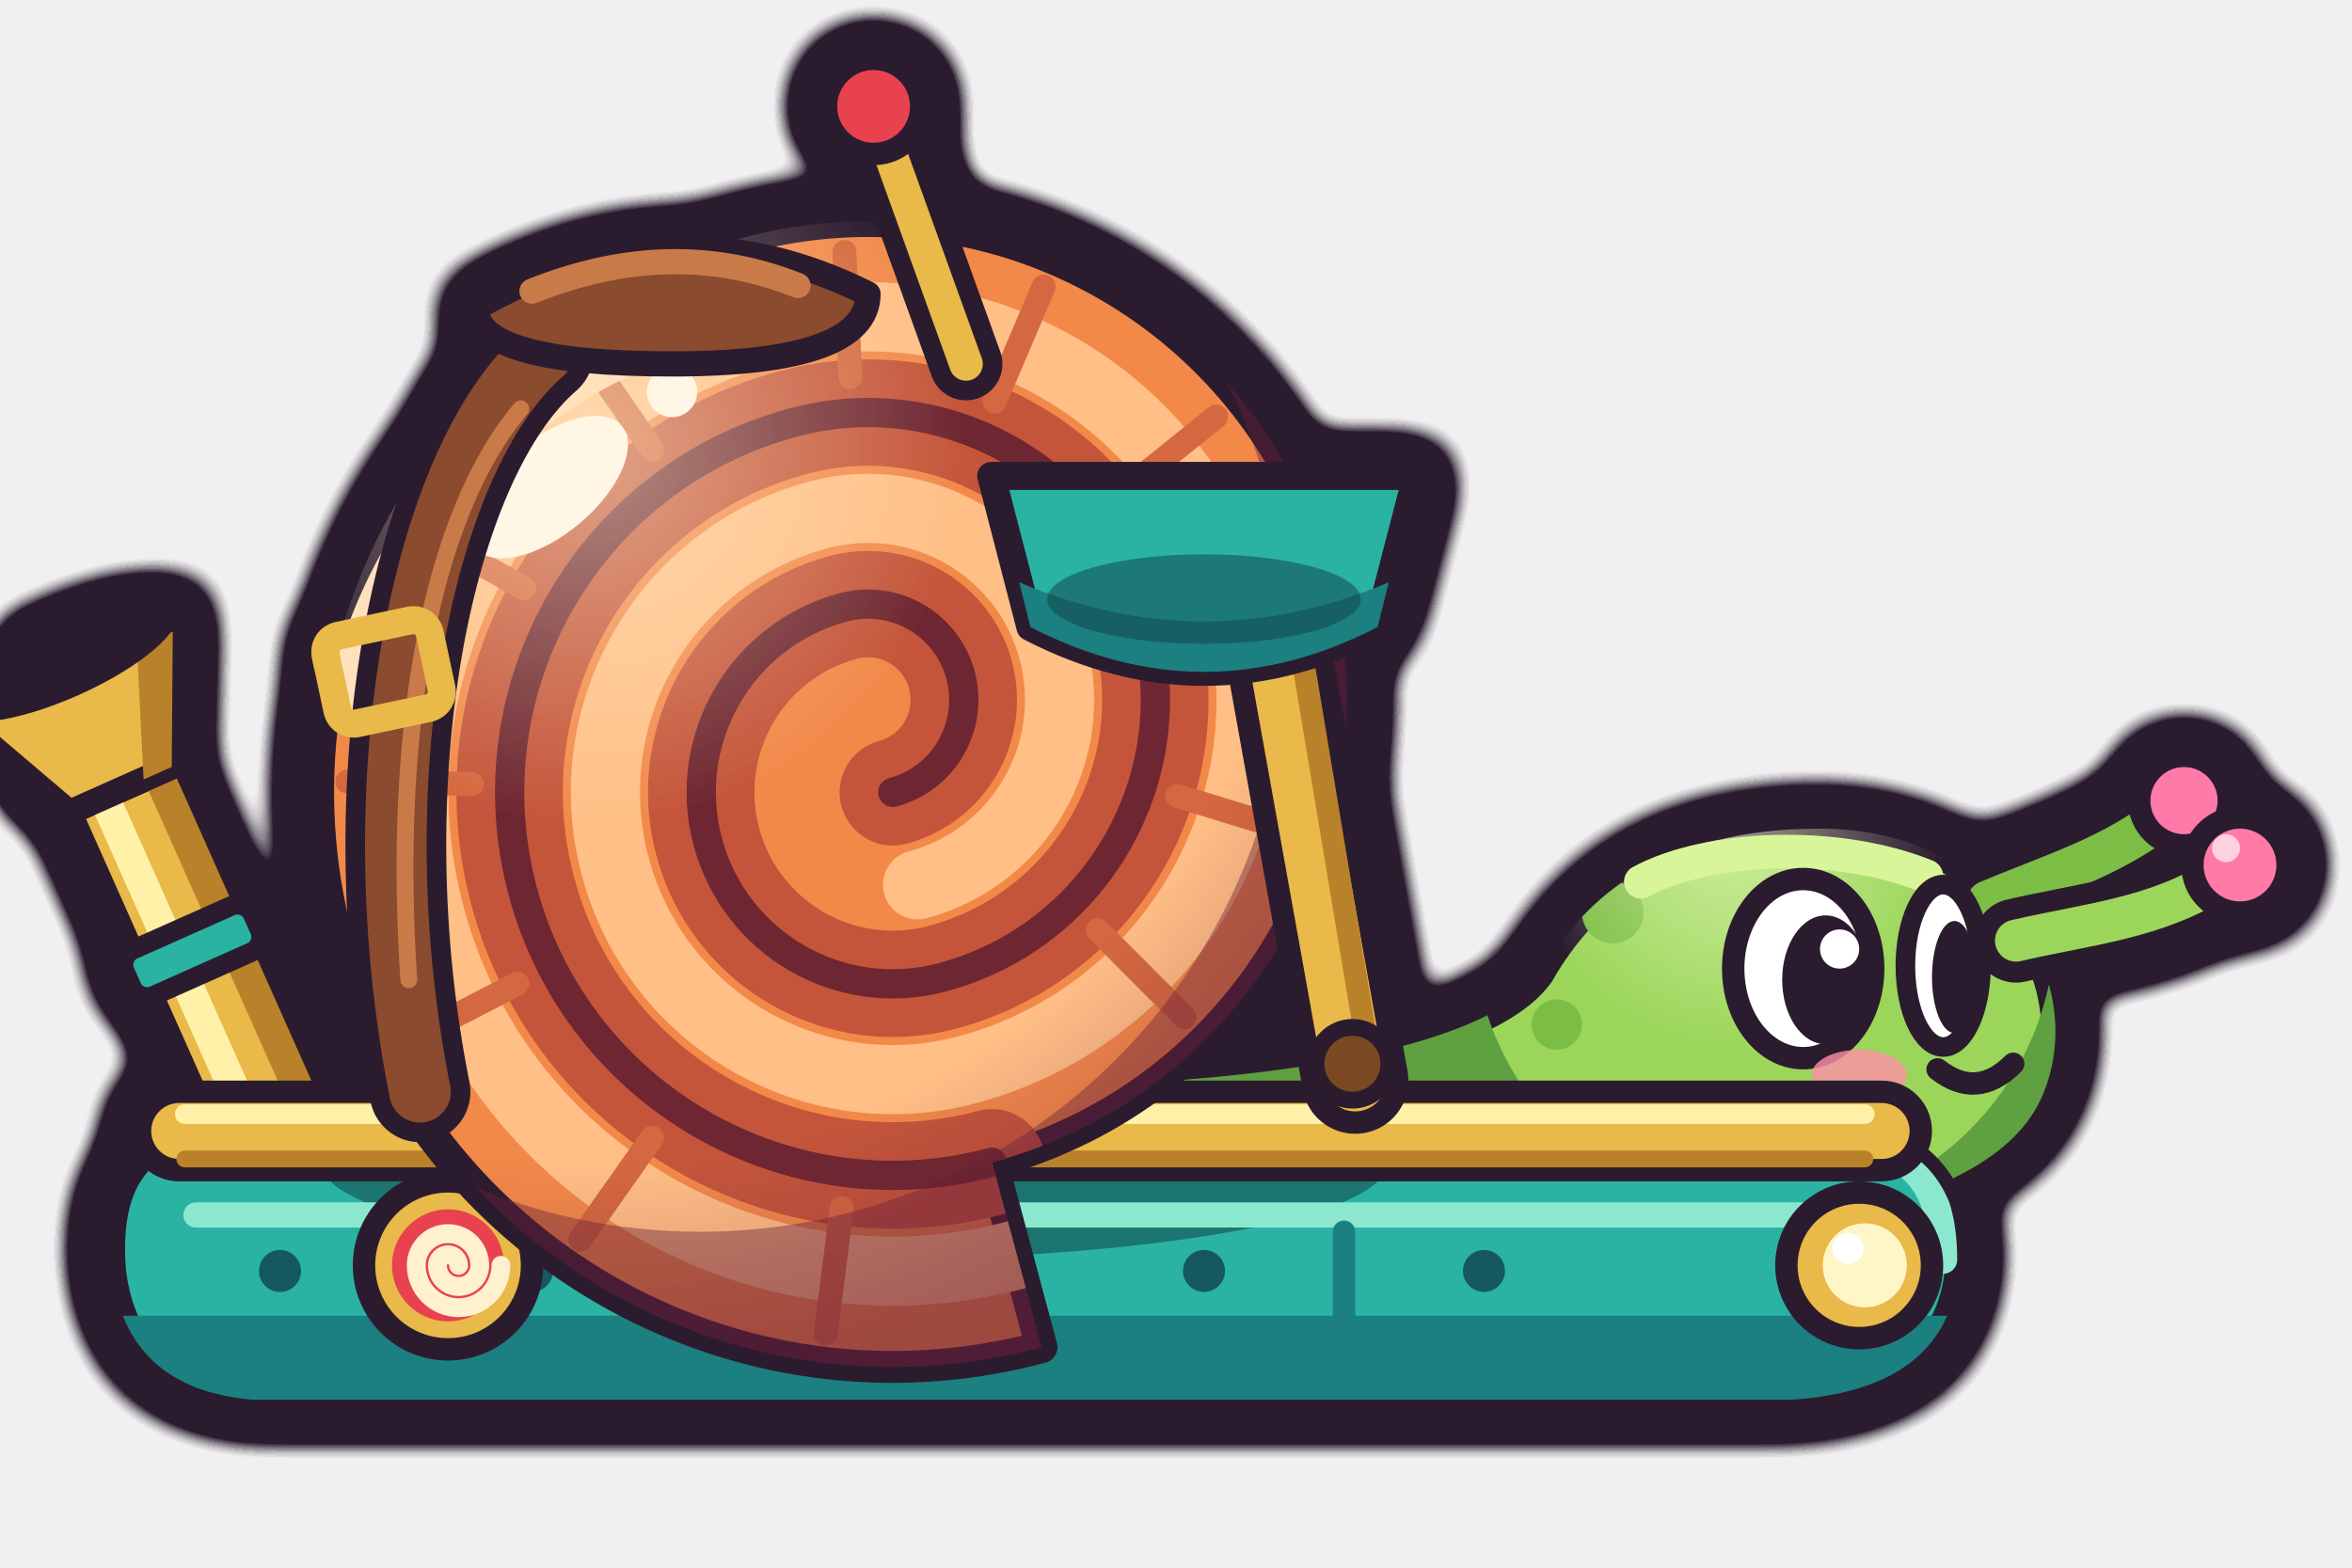
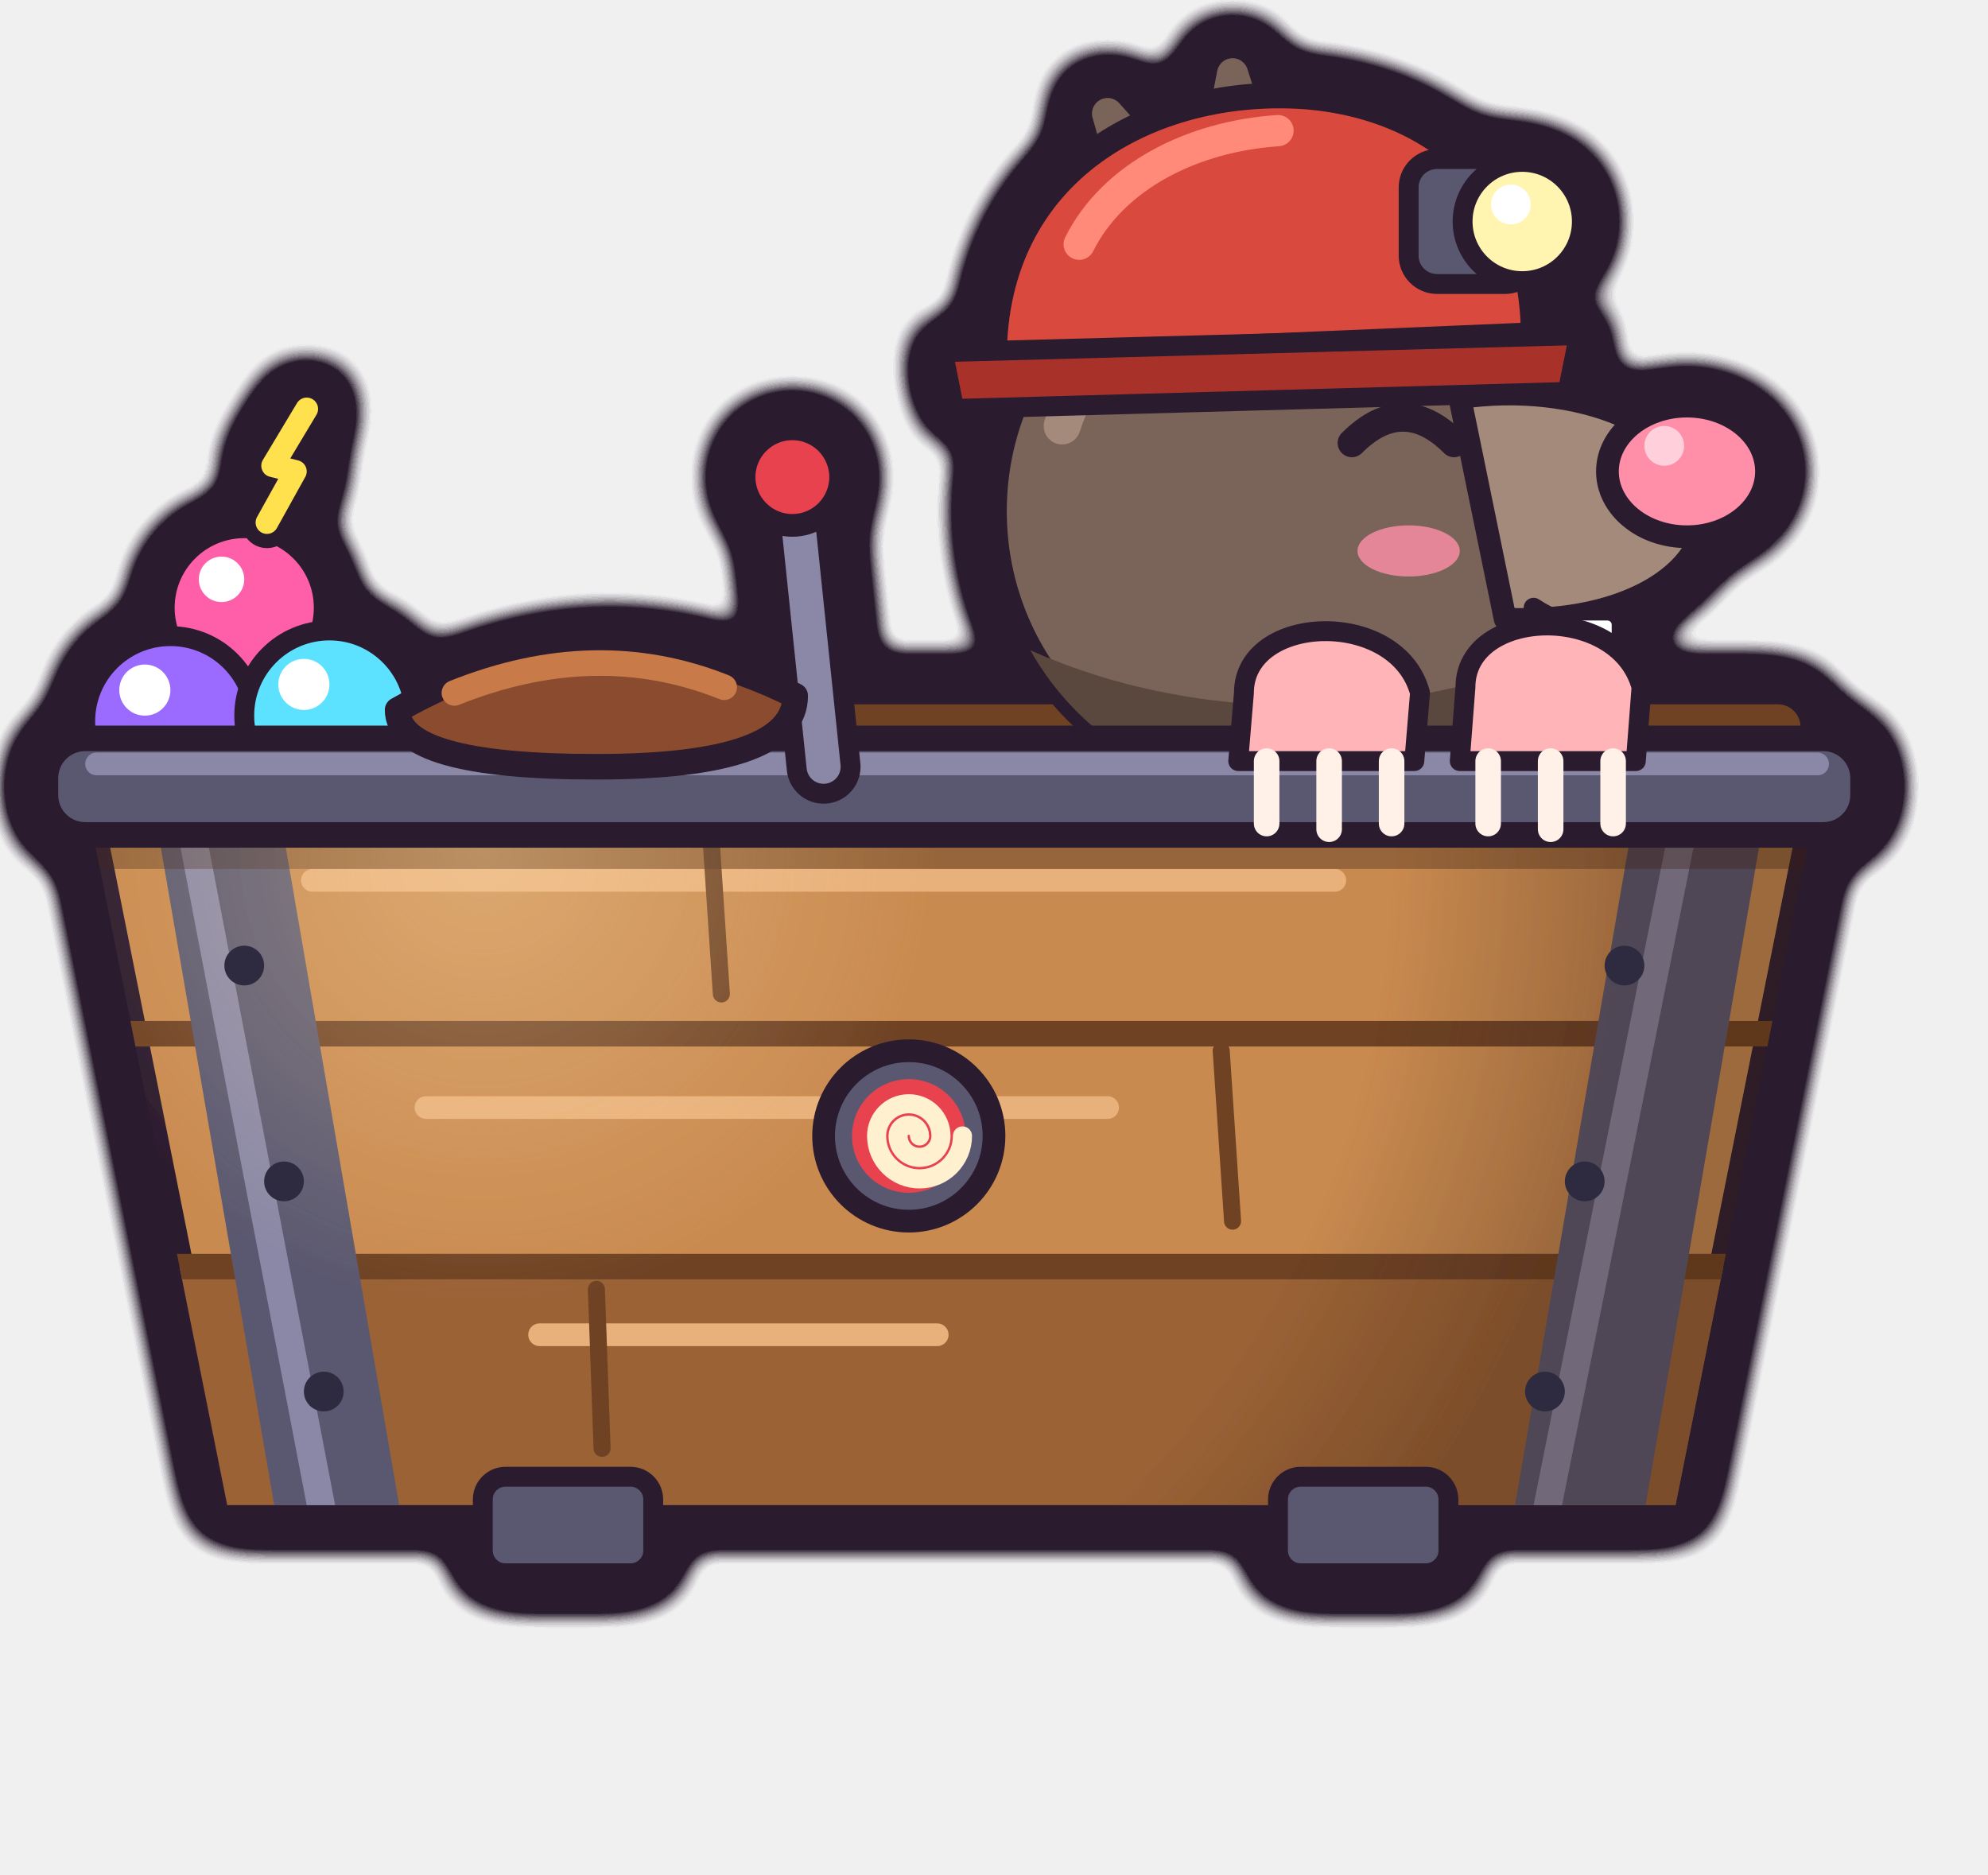
- <svg xmlns="http://www.w3.org/2000/svg" width="84" height="56" viewBox="-36 -66 84 56">
+ <svg xmlns="http://www.w3.org/2000/svg" width="70" height="66" viewBox="-35 -64 70 66">
  <defs>
    <filter id="ol" x="-15%" y="-15%" width="130%" height="130%">
      <feGaussianBlur in="SourceAlpha" stdDeviation="0.82" result="b" />
      <feComponentTransfer in="b" result="d">
        <feFuncA type="linear" slope="14" intercept="-0.25" />
      </feComponentTransfer>
      <feFlood flood-color="#2a1a2e" />
      <feComposite in2="d" operator="in" result="o" />
      <feMerge>
        <feMergeNode in="o" />
        <feMergeNode in="SourceGraphic" />
      </feMerge>
    </filter>
-     <path id="shellOutline" d="M 18,0 A 18 18 0 0 0 -18,0 A 21.6 21.6 0 0 0 25.2,0 Z" />
-     <clipPath id="shellClip">
-       <use href="#shellOutline" />
+     <path id="wall" d="M -32,-36 L 29,-36 L 24,-11 L -27,-11 Z" />
+     <clipPath id="wallClip">
+       <use href="#wall" />
    </clipPath>
-     <clipPath id="shellClipW">
-       <use href="#shellOutline" transform="translate(-5,-41) rotate(75) scale(0.95)" />
+     <circle id="head" cx="8" cy="-46" r="10" />
+     <clipPath id="headClip">
+       <use href="#head" />
    </clipPath>
-     <path id="snail" d="M -18,-21.5 L 14,-21.5 C 23,-21.5 35,-21.8 37,-27 C 38.6,-31 35.4,-36.4 29,-36.4 C 23.4,-36.4 20.6,-34 19,-31.2 C 17,-28.4 8.5,-27.2 0,-27.2 L -18,-27.2 Z" />
-     <clipPath id="snailClip">
-       <use href="#snail" />
-     </clipPath>
-     <clipPath id="hullClip">
-       <path d="M -27,-16 Q -31.5,-16.4 -32,-20.6 Q -32.4,-25.6 -28,-25.6 L 29,-25.6 Q 33.6,-25.6 34,-21.4 Q 34,-16.4 28,-16 Z" />
-     </clipPath>
-     <radialGradient id="shellLight" cx="-15" cy="-50" r="34" gradientUnits="userSpaceOnUse">
-       <stop offset="0" stop-color="#fff3d6" stop-opacity="0.5" />
-       <stop offset="0.4" stop-color="#fff3d6" stop-opacity="0" />
-       <stop offset="0.75" stop-color="#6a1f3a" stop-opacity="0" />
-       <stop offset="1" stop-color="#6a1f3a" stop-opacity="0.35" />
-     </radialGradient>
-     <radialGradient id="headLight" cx="26" cy="-36" r="15" gradientUnits="userSpaceOnUse">
-       <stop offset="0" stop-color="#f4ffd0" stop-opacity="0.55" />
-       <stop offset="0.5" stop-color="#f4ffd0" stop-opacity="0" />
+     <radialGradient id="wallLight" cx="-18" cy="-34" r="40" gradientUnits="userSpaceOnUse">
+       <stop offset="0" stop-color="#ffe0b0" stop-opacity="0.35" />
+       <stop offset="0.4" stop-color="#ffe0b0" stop-opacity="0" />
+       <stop offset="0.8" stop-color="#3a2014" stop-opacity="0" />
+       <stop offset="1" stop-color="#3a2014" stop-opacity="0.3" />
    </radialGradient>
  </defs>
  <g filter="url(#ol)" stroke-linejoin="round" stroke-linecap="round">
-     <g transform="translate(-26,-25) rotate(-24)">
-       <rect x="-2" y="-14" width="4" height="14" fill="#e9b949" stroke="#2a1a2e" stroke-width="0.9" />
-       <rect x="-1.2" y="-14" width="1.1" height="14" fill="#fff1a8" />
-       <rect x="0.9" y="-14" width="1.1" height="14" fill="#b9822c" />
-       <rect x="-2.5" y="-8.6" width="5" height="1.8" rx="0.6" fill="#2bb3a3" stroke="#2a1a2e" stroke-width="0.7" />
-       <path d="M -2,-14 L -4.4,-19 H 4.4 L 2,-14 Z" fill="#e9b949" stroke="#2a1a2e" stroke-width="0.9" />
-       <path d="M 0.9,-14 L 2.6,-18.4 H 4 L 2,-14 Z" fill="#b9822c" />
-       <ellipse cy="-19" rx="4.4" ry="1.3" fill="#2a1a2e" />
+     <path d="M -30,-38.4 L 27.6,-38.4" stroke="#2a1a2e" stroke-width="3" fill="none" />
+     <path d="M -30,-38.4 L 27.6,-38.4" stroke="#6e4224" stroke-width="1.6" fill="none" />
+     <g stroke="#2a1a2e" stroke-width="0.7">
+       <circle cx="-26.4" cy="-42.6" r="2.8" fill="#ff5fa8" />
+       <circle cx="-29" cy="-38.6" r="3" fill="#9b6bff" />
+       <circle cx="-23.4" cy="-38.8" r="3" fill="#5ce1ff" />
    </g>
-     <use href="#snail" fill="#9bd65a" stroke="#2a1a2e" stroke-width="1" />
-     <g clip-path="url(#snailClip)">
-       <path fill="#5fa040" fill-rule="evenodd" d="M 0,-50 H 44 V -10 H 0 Z M 27,-33 m -10.4,0 a 10.4 10.4 0 1 0 20.8,0 a 10.4 10.4 0 1 0 -20.8,0" />
-       <g fill="#7bbd45">
-         <circle cx="21.6" cy="-33.4" r="1.1" />
-         <circle cx="24.6" cy="-35.6" r="0.8" />
-         <circle cx="19.6" cy="-29.4" r="0.9" />
-         <circle cx="12" cy="-28.2" r="0.8" />
+     <g fill="#ffffff">
+       <circle cx="-27.2" cy="-43.6" r="0.8" />
+       <circle cx="-29.9" cy="-39.7" r="0.9" />
+       <circle cx="-24.3" cy="-39.9" r="0.9" />
+     </g>
+     <path d="M -25.6,-45.6 L -24.6,-47.4 L -25.4,-47.6 L -24.2,-49.6" stroke="#2a1a2e" stroke-width="1.8" fill="none" />
+     <path d="M -25.6,-45.6 L -24.6,-47.4 L -25.4,-47.6 L -24.2,-49.6" stroke="#ffe14d" stroke-width="0.8" fill="none" />
+     <g transform="translate(2,0)">
+       <path d="M 3.6,-54.4 L 2,-60 L 5.4,-56.2 L 6.4,-61.4 L 8,-56.4" stroke="#2a1a2e" stroke-width="2.4" fill="none" />
+       <path d="M 3.6,-54.4 L 2,-60 L 5.4,-56.2 L 6.4,-61.4 L 8,-56.4" stroke="#7a6458" stroke-width="1.1" fill="none" />
+       <use href="#head" fill="#7a6458" stroke="#2a1a2e" stroke-width="0.9" />
+       <g clip-path="url(#headClip)">
+         <path d="M -4,-43 C 2,-38.6 12,-37.6 20,-42 V -30 H -4 Z" fill="#5a463e" />
+         <path d="M 0.4,-49 A 8.6 8.6 0 0 1 4,-53.6" stroke="#a38a7a" stroke-width="1.3" fill="none" />
      </g>
+       <path d="M 14.4,-50 C 18.6,-50.6 22.4,-49 23,-46.4 C 23.4,-44 20.4,-42 16,-42.2 Z" fill="#a38a7a" stroke="#2a1a2e" stroke-width="0.8" />
+       <ellipse cx="22.4" cy="-47.4" rx="2.8" ry="2.3" fill="#ff8fa8" stroke="#2a1a2e" stroke-width="0.8" />
+       <circle cx="21.6" cy="-48.3" r="0.7" fill="#ffd0dc" />
+       <path d="M 17,-42.6 Q 18.8,-41.4 20.6,-42.4" stroke="#2a1a2e" stroke-width="0.7" fill="none" />
+       <rect x="17.8" y="-42.4" width="2.2" height="2" rx="0.4" fill="#ffffff" stroke="#2a1a2e" stroke-width="0.5" />
+       <path d="M 10.6,-48.4 Q 12.4,-50.2 14.2,-48.4" stroke="#2a1a2e" stroke-width="1" fill="none" />
+       <ellipse cx="12.6" cy="-44.6" rx="1.8" ry="0.9" fill="#ff8fa8" opacity="0.8" />
+       <path d="M -2,-51.4 C -2,-58 3.6,-61 9,-60.6 C 13.8,-60.2 17,-57 17,-52.2 Z" fill="#d94a3c" stroke="#2a1a2e" stroke-width="0.9" />
+       <path d="M -3.8,-51.6 L 18.6,-52.2 L 18.2,-50.2 L -3.4,-49.6 Z" fill="#a8332a" stroke="#2a1a2e" stroke-width="0.7" />
+       <path d="M 1,-55.4 C 2.2,-57.8 5,-59.2 8,-59.4" stroke="#ff8a7a" stroke-width="1.1" fill="none" />
+       <rect x="12.6" y="-58.4" width="4.4" height="4.4" rx="1" fill="#5a5870" stroke="#2a1a2e" stroke-width="0.7" />
+       <circle cx="16.6" cy="-56.2" r="2.1" fill="#fff4b0" stroke="#2a1a2e" stroke-width="0.7" />
+       <circle cx="16.2" cy="-56.8" r="0.7" fill="#ffffff" />
    </g>
-     <rect clip-path="url(#snailClip)" x="4" y="-40" width="38" height="20" fill="url(#headLight)" />
-     <path d="M 22.6,-34.5 C 25,-35.8 29.6,-36 32.8,-34.7" stroke="#d8f59a" stroke-width="1.2" fill="none" />
-     <path d="M 35,-33.8 C 37.4,-34.8 39.4,-35.4 41.2,-36.8" stroke="#2a1a2e" stroke-width="3" fill="none" />
-     <path d="M 35,-33.8 C 37.4,-34.8 39.4,-35.4 41.2,-36.8" stroke="#7bbd45" stroke-width="1.5" fill="none" />
-     <circle cx="42" cy="-37.4" r="1.6" fill="#ff7aa8" stroke="#2a1a2e" stroke-width="0.8" />
-     <path d="M 36,-32.4 C 38.6,-33 41,-33.2 43.2,-34.6" stroke="#2a1a2e" stroke-width="3" fill="none" />
-     <path d="M 36,-32.4 C 38.6,-33 41,-33.2 43.2,-34.6" stroke="#9bd65a" stroke-width="1.5" fill="none" />
-     <circle cx="44" cy="-35.1" r="1.7" fill="#ff7aa8" stroke="#2a1a2e" stroke-width="0.8" />
-     <circle cx="43.5" cy="-35.7" r="0.5" fill="#ffd0e2" />
-     <ellipse cx="28.4" cy="-31.4" rx="2.5" ry="3.2" fill="#ffffff" stroke="#2a1a2e" stroke-width="0.8" />
-     <ellipse cx="29.2" cy="-31" rx="1.55" ry="2.3" fill="#2a1a2e" />
-     <circle cx="29.7" cy="-32.1" r="0.7" fill="#ffffff" />
-     <ellipse cx="33.4" cy="-31.5" rx="1.35" ry="2.9" fill="#ffffff" stroke="#2a1a2e" stroke-width="0.7" />
-     <ellipse cx="33.8" cy="-31.1" rx="0.8" ry="2" fill="#2a1a2e" />
-     <ellipse cx="30.4" cy="-27.6" rx="1.7" ry="0.9" fill="#ff8fa8" opacity="0.8" />
-     <path d="M 33.2,-27.8 Q 34.6,-26.7 35.9,-28" stroke="#2a1a2e" stroke-width="0.8" fill="none" />
-     <path d="M -27,-16 Q -31.5,-16.4 -32,-20.6 Q -32.4,-25.6 -28,-25.6 L 29,-25.6 Q 33.6,-25.6 34,-21.4 Q 34,-16.4 28,-16 Z" fill="#2bb3a3" stroke="#2a1a2e" stroke-width="1" />
-     <g clip-path="url(#hullClip)">
-       <rect x="-34" y="-19" width="70" height="4" fill="#1d7f80" />
-       <ellipse cx="-5.5" cy="-24.4" rx="19" ry="3.4" fill="#0e3f46" opacity="0.55" />
-       <path d="M 30,-25 Q 33.4,-25 33.4,-21" stroke="#8be8cf" stroke-width="1" fill="none" />
+     <use href="#wall" fill="#c98a4f" stroke="#2a1a2e" stroke-width="1" />
+     <g clip-path="url(#wallClip)">
+       <path d="M -40,-19.4 H 40 V -8 H -40 Z" fill="#9a6235" />
+       <path d="M -40,-27.6 H 40 M -40,-19.4 H 40" stroke="#6e4224" stroke-width="0.9" />
+       <path d="M -24,-33 H 12 M -20,-25 H 4 M -16,-17 H -2" stroke="#e8b07a" stroke-width="0.8" />
+       <path d="M -10,-35 L -9.6,-29 M 8,-27 L 8.4,-21 M -14,-18.6 L -13.8,-13" stroke="#6e4224" stroke-width="0.6" />
+       <path d="M -30,-38 L -25.6,-38 L -20.6,-9 L -25,-9 Z M 23,-38 L 27.6,-38 L 22.6,-9 L 18,-9 Z" fill="#5a5870" />
+       <path d="M -29,-36 L -28,-36 L -23.2,-11 L -24.2,-11 Z M 24,-36 L 25,-36 L 20,-11 L 19,-11 Z" fill="#8a88a6" />
+       <rect x="-34" y="-36" width="64" height="2.6" fill="#3a2014" opacity="0.35" />
+       <rect x="-34" y="-38" width="64" height="30" fill="url(#wallLight)" />
    </g>
-     <path d="M -29,-22.6 H 29" stroke="#8be8cf" stroke-width="0.9" fill="none" />
-     <path d="M -12,-22 V -18.4 M 12,-22 V -18.4" stroke="#1d7f80" stroke-width="0.8" fill="none" />
-     <g fill="#16585e">
-       <circle cx="-26" cy="-20.6" r="0.75" />
-       <circle cx="-17" cy="-20.6" r="0.75" />
-       <circle cx="-7" cy="-20.6" r="0.75" />
-       <circle cx="7" cy="-20.6" r="0.75" />
-       <circle cx="17" cy="-20.6" r="0.75" />
+     <g fill="#2e2c40">
+       <circle cx="-26.4" cy="-30" r="0.7" />
+       <circle cx="-25" cy="-22.4" r="0.7" />
+       <circle cx="-23.6" cy="-15" r="0.7" />
+       <circle cx="22.2" cy="-30" r="0.7" />
+       <circle cx="20.8" cy="-22.4" r="0.7" />
+       <circle cx="19.4" cy="-15" r="0.7" />
    </g>
-     <rect x="-31" y="-27" width="63.6" height="2.8" rx="1.4" fill="#e9b949" stroke="#2a1a2e" stroke-width="0.8" />
-     <path d="M -29.4,-26.2 H 30.6" stroke="#fff1a8" stroke-width="0.7" fill="none" />
-     <path d="M -29.4,-24.6 H 30.6" stroke="#b9822c" stroke-width="0.6" fill="none" />
-     <circle cx="-20" cy="-20.8" r="3" fill="#e9b949" stroke="#2a1a2e" stroke-width="0.8" />
-     <circle cx="-20" cy="-20.8" r="2" fill="#e8434f" />
-     <path transform="translate(-20,-20.8) scale(0.42)" d="M 0.9,0 A 0.9 0.9 0 0 0 -0.9,0 A 1.8 1.8 0 0 0 2.7,0 A 2.7 2.7 0 0 0 -2.7,0 A 3.6 3.6 0 0 0 4.5,0" stroke="#fff1d0" stroke-width="1.6" fill="none" />
-     <circle cx="30.4" cy="-20.8" r="2.6" fill="#e9b949" stroke="#2a1a2e" stroke-width="0.8" />
-     <circle cx="30.6" cy="-20.8" r="1.5" fill="#fff6c8" />
-     <circle cx="30" cy="-21.4" r="0.55" fill="#ffffff" />
-     <g transform="translate(-5,-41) rotate(75) scale(0.95)">
-       <use href="#shellOutline" fill="#f2894a" stroke="#2a1a2e" stroke-width="1.2" />
-       <g clip-path="url(#shellClip)" fill="none">
-         <path d="M 3.6,0 A 3.6 3.6 0 0 0 -3.6,0 A 7.2 7.2 0 0 0 10.8,0 A 10.8 10.8 0 0 0 -10.8,0 A 14.4 14.4 0 0 0 18,0" stroke="#c4553a" stroke-width="4" />
-         <path d="M 7.2,0 A 7.2 7.2 0 0 0 -7.2,0 A 10.8 10.8 0 0 0 14.4,0 A 14.4 14.4 0 0 0 -14.4,0 A 18 18 0 0 0 21.6,0" stroke="#ffbf86" stroke-width="2.6" />
-         <path stroke="#d4683f" stroke-width="0.9" d="M 10.6,-6.1 L 14.6,-8.4 M 6.5,-10.3 L 9.0,-14.3 M 0.9,-12.2 L 1.2,-16.9 M -5.0,-11.1 L -6.9,-15.4 M -9.6,-7.5 L -13.3,-10.4 M -11.9,-2.5 L -16.5,-3.5 M 18.2,5.9 L 22.6,7.7 M 13.8,12.1 L 16.8,15.7 M 6.9,15.5 L 7.9,20.1 M -0.8,15.2 L -2.1,19.7 M -7.4,11.4 L -10.6,14.7 M -11.2,5.4 L -15.7,7.0" />
-         <path d="M 3.6,0 A 3.6 3.6 0 0 0 -3.6,0 A 7.2 7.2 0 0 0 10.8,0 A 10.8 10.8 0 0 0 -10.8,0 A 14.4 14.4 0 0 0 18,0" stroke="#6e2630" stroke-width="1.1" />
-       </g>
+     <rect x="-33.4" y="-38" width="64" height="3.4" rx="1.4" fill="#5a5870" stroke="#2a1a2e" stroke-width="0.9" />
+     <path d="M -31.6,-37.1 H 29" stroke="#8a88a6" stroke-width="0.8" />
+     <circle cx="-3" cy="-24" r="3" fill="#5a5870" stroke="#2a1a2e" stroke-width="0.8" />
+     <circle cx="-3" cy="-24" r="2" fill="#e8434f" />
+     <path transform="translate(-3,-24) scale(0.42)" d="M 0.9,0 A 0.9 0.9 0 0 0 -0.9,0 A 1.8 1.8 0 0 0 2.7,0 A 2.7 2.7 0 0 0 -2.7,0 A 3.6 3.6 0 0 0 4.5,0" stroke="#fff1d0" stroke-width="1.6" fill="none" />
+     <g transform="translate(1.4,0)">
+       <path d="M 7.4,-39.6 C 7.4,-42.4 12.8,-42.6 13.6,-39.6 L 13.4,-37.2 L 7.2,-37.2 Z" fill="#ffb4b8" stroke="#2a1a2e" stroke-width="0.7" />
+       <path d="M 8.2,-37.2 V -35 M 10.4,-37.2 V -34.8 M 12.6,-37.2 V -35" stroke="#fff0e8" stroke-width="0.9" />
+       <path d="M 15.2,-39.8 C 15.2,-42.6 20.6,-42.8 21.4,-39.8 L 21.2,-37.2 L 15,-37.2 Z" fill="#ffb4b8" stroke="#2a1a2e" stroke-width="0.7" />
+       <path d="M 16,-37.2 V -35 M 18.2,-37.2 V -34.8 M 20.4,-37.2 V -35" stroke="#fff0e8" stroke-width="0.9" />
    </g>
-     <path clip-path="url(#shellClipW)" fill="#6a1f3a" opacity="0.42" fill-rule="evenodd" d="M -40,-70 H 30 V -10 H -40 Z M -11,-43 m -21,0 a 21 21 0 1 0 42,0 a 21 21 0 1 0 -42,0" />
-     <rect clip-path="url(#shellClipW)" x="-30" y="-62" width="50" height="50" fill="url(#shellLight)" />
-     <path clip-path="url(#shellClipW)" d="M -23.6,-40.8 A 17.6 17.6 0 0 1 -10.6,-54.4" stroke="#ffe2bc" stroke-width="1.5" fill="none" />
-     <ellipse cx="-16.4" cy="-48.6" rx="3.4" ry="1.7" transform="rotate(-40 -16.4 -48.6)" fill="#fff6e6" />
-     <circle cx="-12" cy="-52" r="0.9" fill="#fff6e6" />
-     <path d="M -16.6,-53.4 C -21,-49.6 -23.2,-38 -21,-27" stroke="#2a1a2e" stroke-width="3.6" fill="none" />
-     <path d="M -16.6,-53.4 C -21,-49.6 -23.2,-38 -21,-27" stroke="#8a4b2e" stroke-width="2.2" fill="none" />
-     <path d="M -17.4,-51.4 C -20.6,-47.6 -22,-40 -21.4,-31" stroke="#c97a4a" stroke-width="0.6" fill="none" />
-     <rect x="-24.2" y="-43.6" width="3.8" height="3.2" rx="0.6" fill="none" stroke="#e9b949" stroke-width="1" transform="rotate(-12 -22.3 -42)" />
-     <path d="M 9.6,-43 L 12.4,-27.4" stroke="#2a1a2e" stroke-width="3.8" fill="none" />
-     <path d="M 9.6,-43 L 12.4,-27.4" stroke="#e9b949" stroke-width="2.2" fill="none" />
-     <path d="M 10.6,-42 L 13,-27.6" stroke="#b9822c" stroke-width="0.8" fill="none" />
-     <circle cx="12.3" cy="-28" r="1.3" fill="#7a4a24" stroke="#2a1a2e" stroke-width="0.6" />
-     <path d="M -0.6,-49 L 14.6,-49 L 13.2,-43.6 Q 7,-40.4 0.8,-43.6 Z" fill="#2bb3a3" stroke="#2a1a2e" stroke-width="1" />
-     <path d="M 13.6,-45.2 L 13.2,-43.6 Q 7,-40.4 0.8,-43.6 L 0.4,-45.2 Q 7,-42.4 13.6,-45.2 Z" fill="#1d7f80" />
-     <ellipse cx="7" cy="-44.6" rx="5.6" ry="1.6" fill="#0e3f46" opacity="0.5" />
-     <path d="M -1.5,-53 L -4.6,-61.6" stroke="#2a1a2e" stroke-width="2.6" fill="none" />
-     <path d="M -1.5,-53 L -4.6,-61.6" stroke="#e9b949" stroke-width="1.2" fill="none" />
-     <circle cx="-4.8" cy="-62.2" r="1.7" fill="#e8434f" stroke="#2a1a2e" stroke-width="0.8" />
-     <path d="M -19,-55 Q -12,-59 -5,-55.5 Q -5,-53 -12,-53 Q -19,-53 -19,-55 Z" fill="#8a4b2e" stroke="#2a1a2e" stroke-width="0.9" />
-     <path d="M -17,-55.6 Q -12,-57.6 -7.5,-55.8" stroke="#c97a4a" stroke-width="0.9" fill="none" />
+     <rect x="-18" y="-12" width="6" height="3.4" rx="0.8" fill="#5a5870" stroke="#2a1a2e" stroke-width="0.7" />
+     <rect x="10" y="-12" width="6" height="3.4" rx="0.8" fill="#5a5870" stroke="#2a1a2e" stroke-width="0.7" />
+     <path d="M -6,-37 L -7,-46.6" stroke="#2a1a2e" stroke-width="2.6" fill="none" />
+     <path d="M -6,-37 L -7,-46.6" stroke="#8a88a6" stroke-width="1.2" fill="none" />
+     <circle cx="-7.1" cy="-47.2" r="1.7" fill="#e8434f" stroke="#2a1a2e" stroke-width="0.8" />
+     <path d="M -21,-39 Q -14,-43 -7,-39.5 Q -7,-37 -14,-37 Q -21,-37 -21,-39 Z" fill="#8a4b2e" stroke="#2a1a2e" stroke-width="0.9" />
+     <path d="M -19,-39.6 Q -14,-41.6 -9.5,-39.8" stroke="#c97a4a" stroke-width="0.9" fill="none" />
  </g>
</svg>
